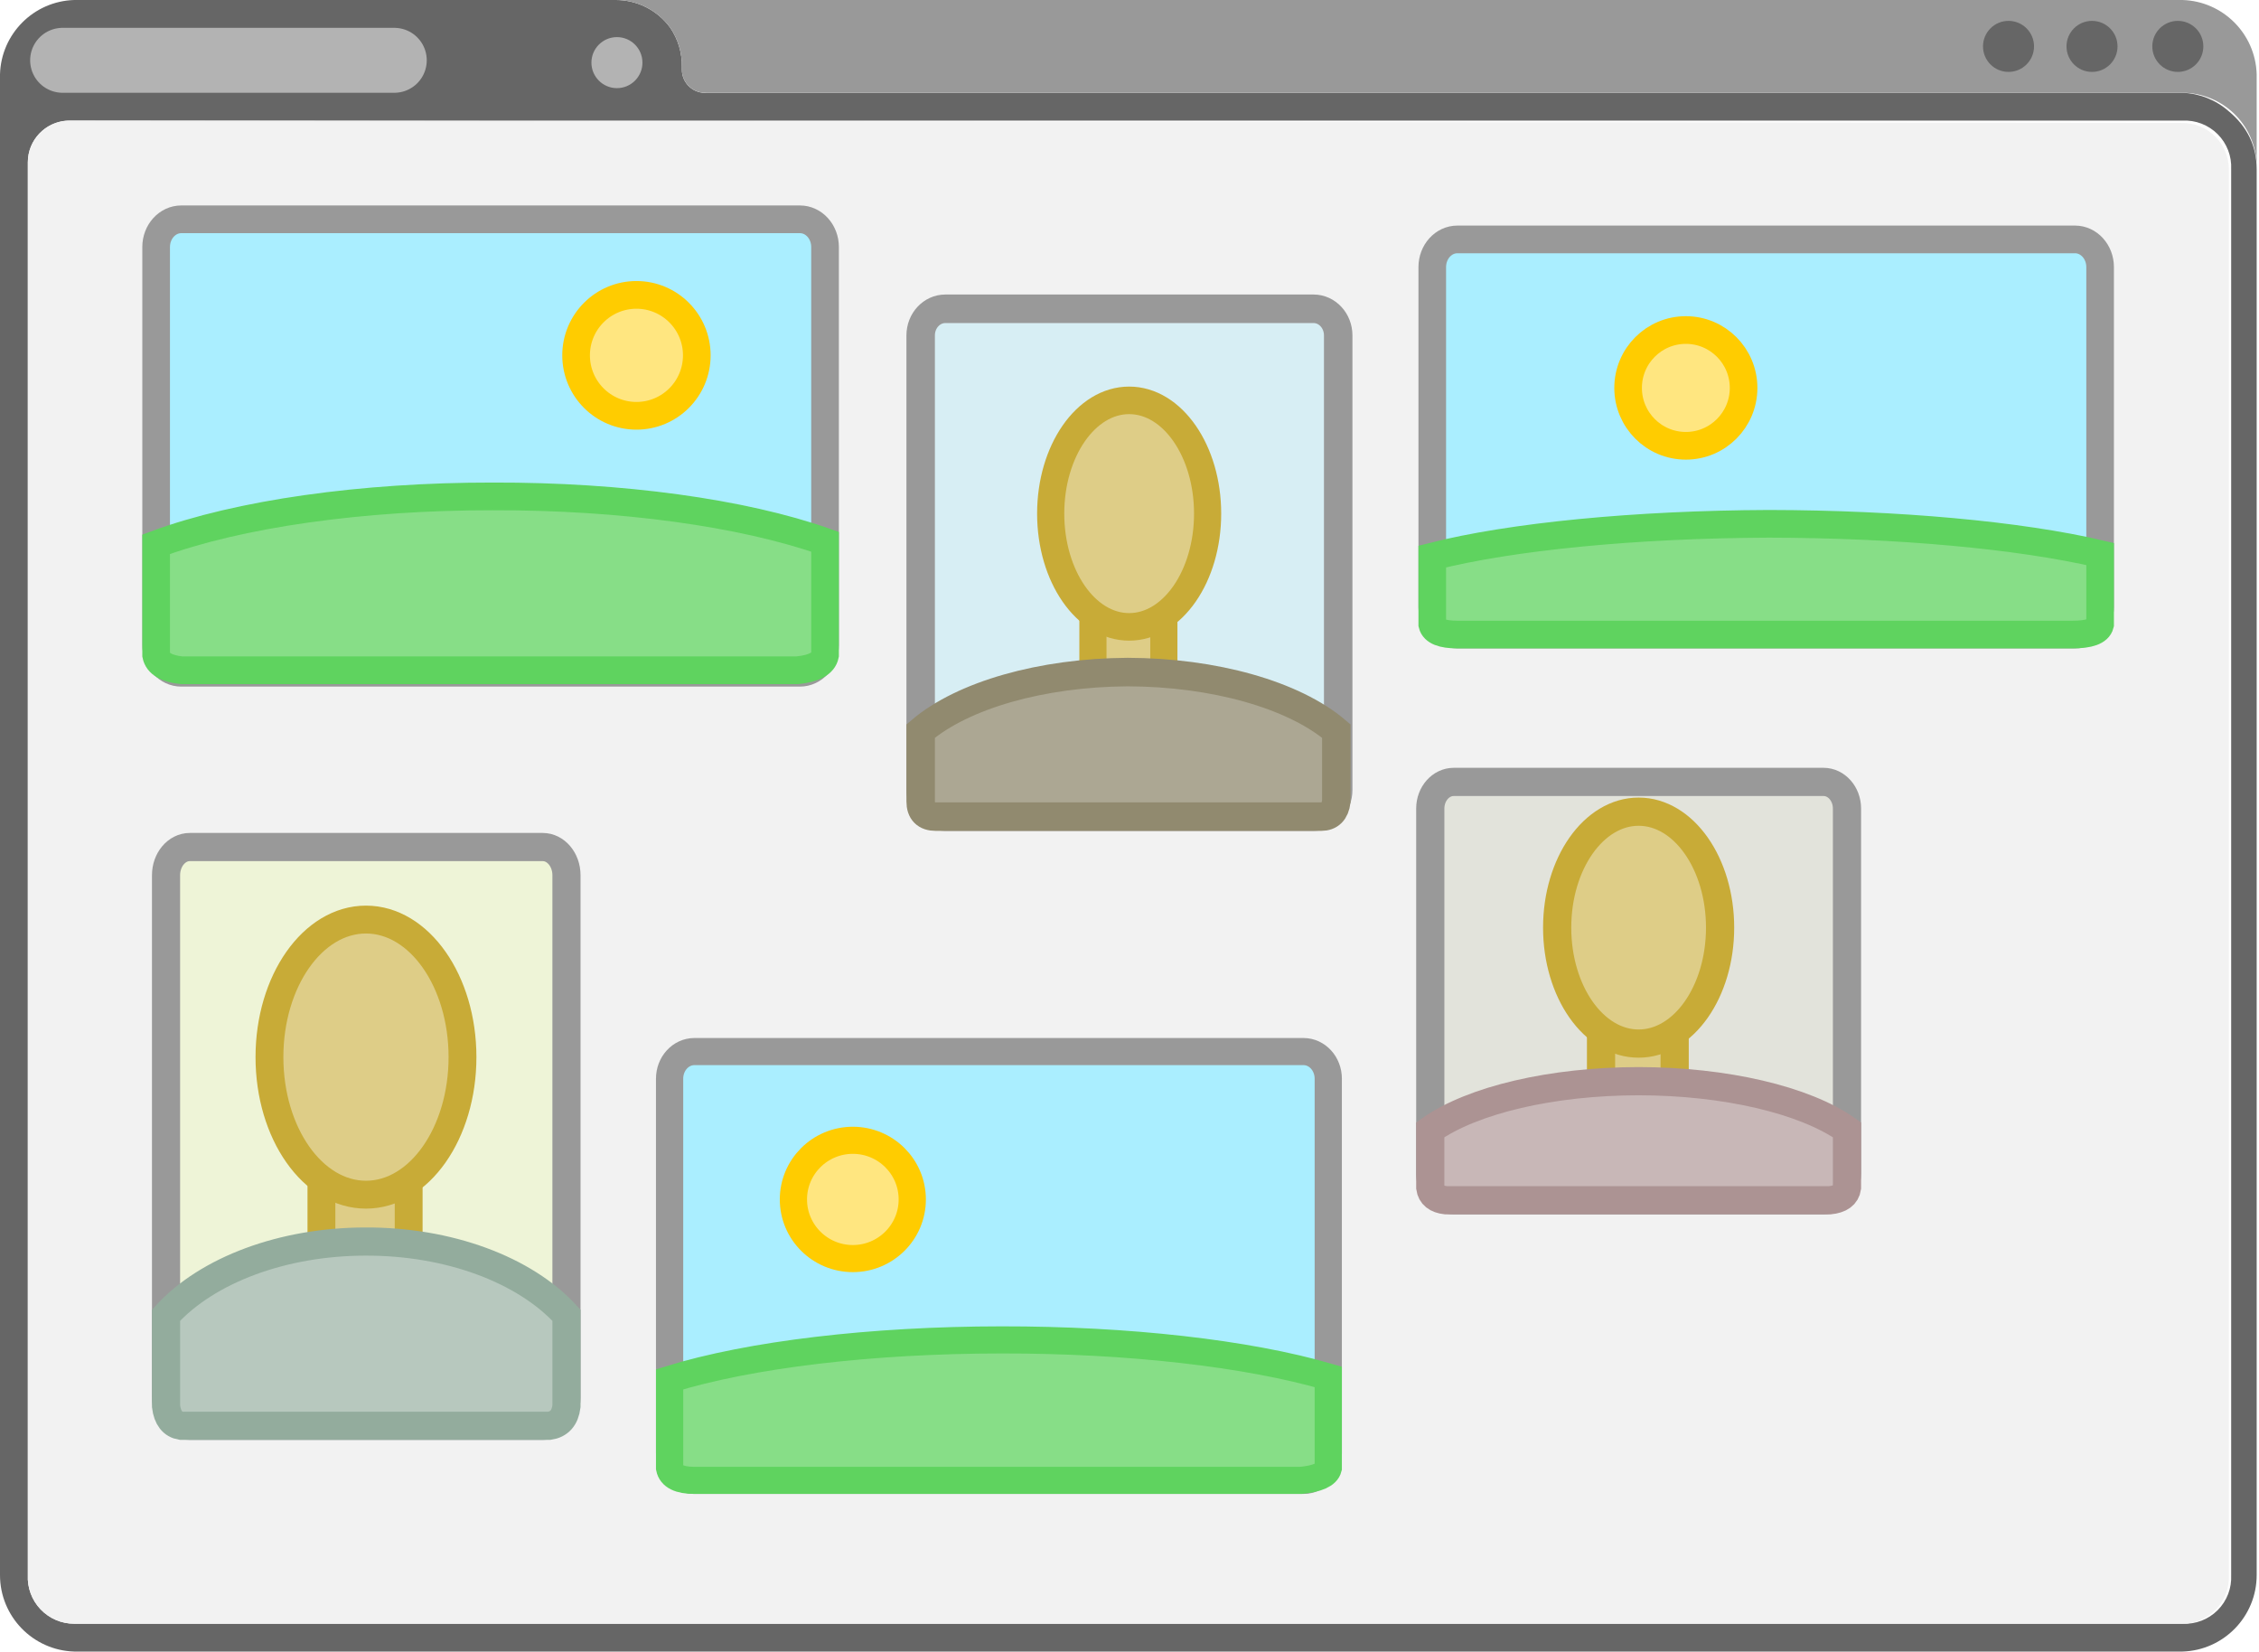
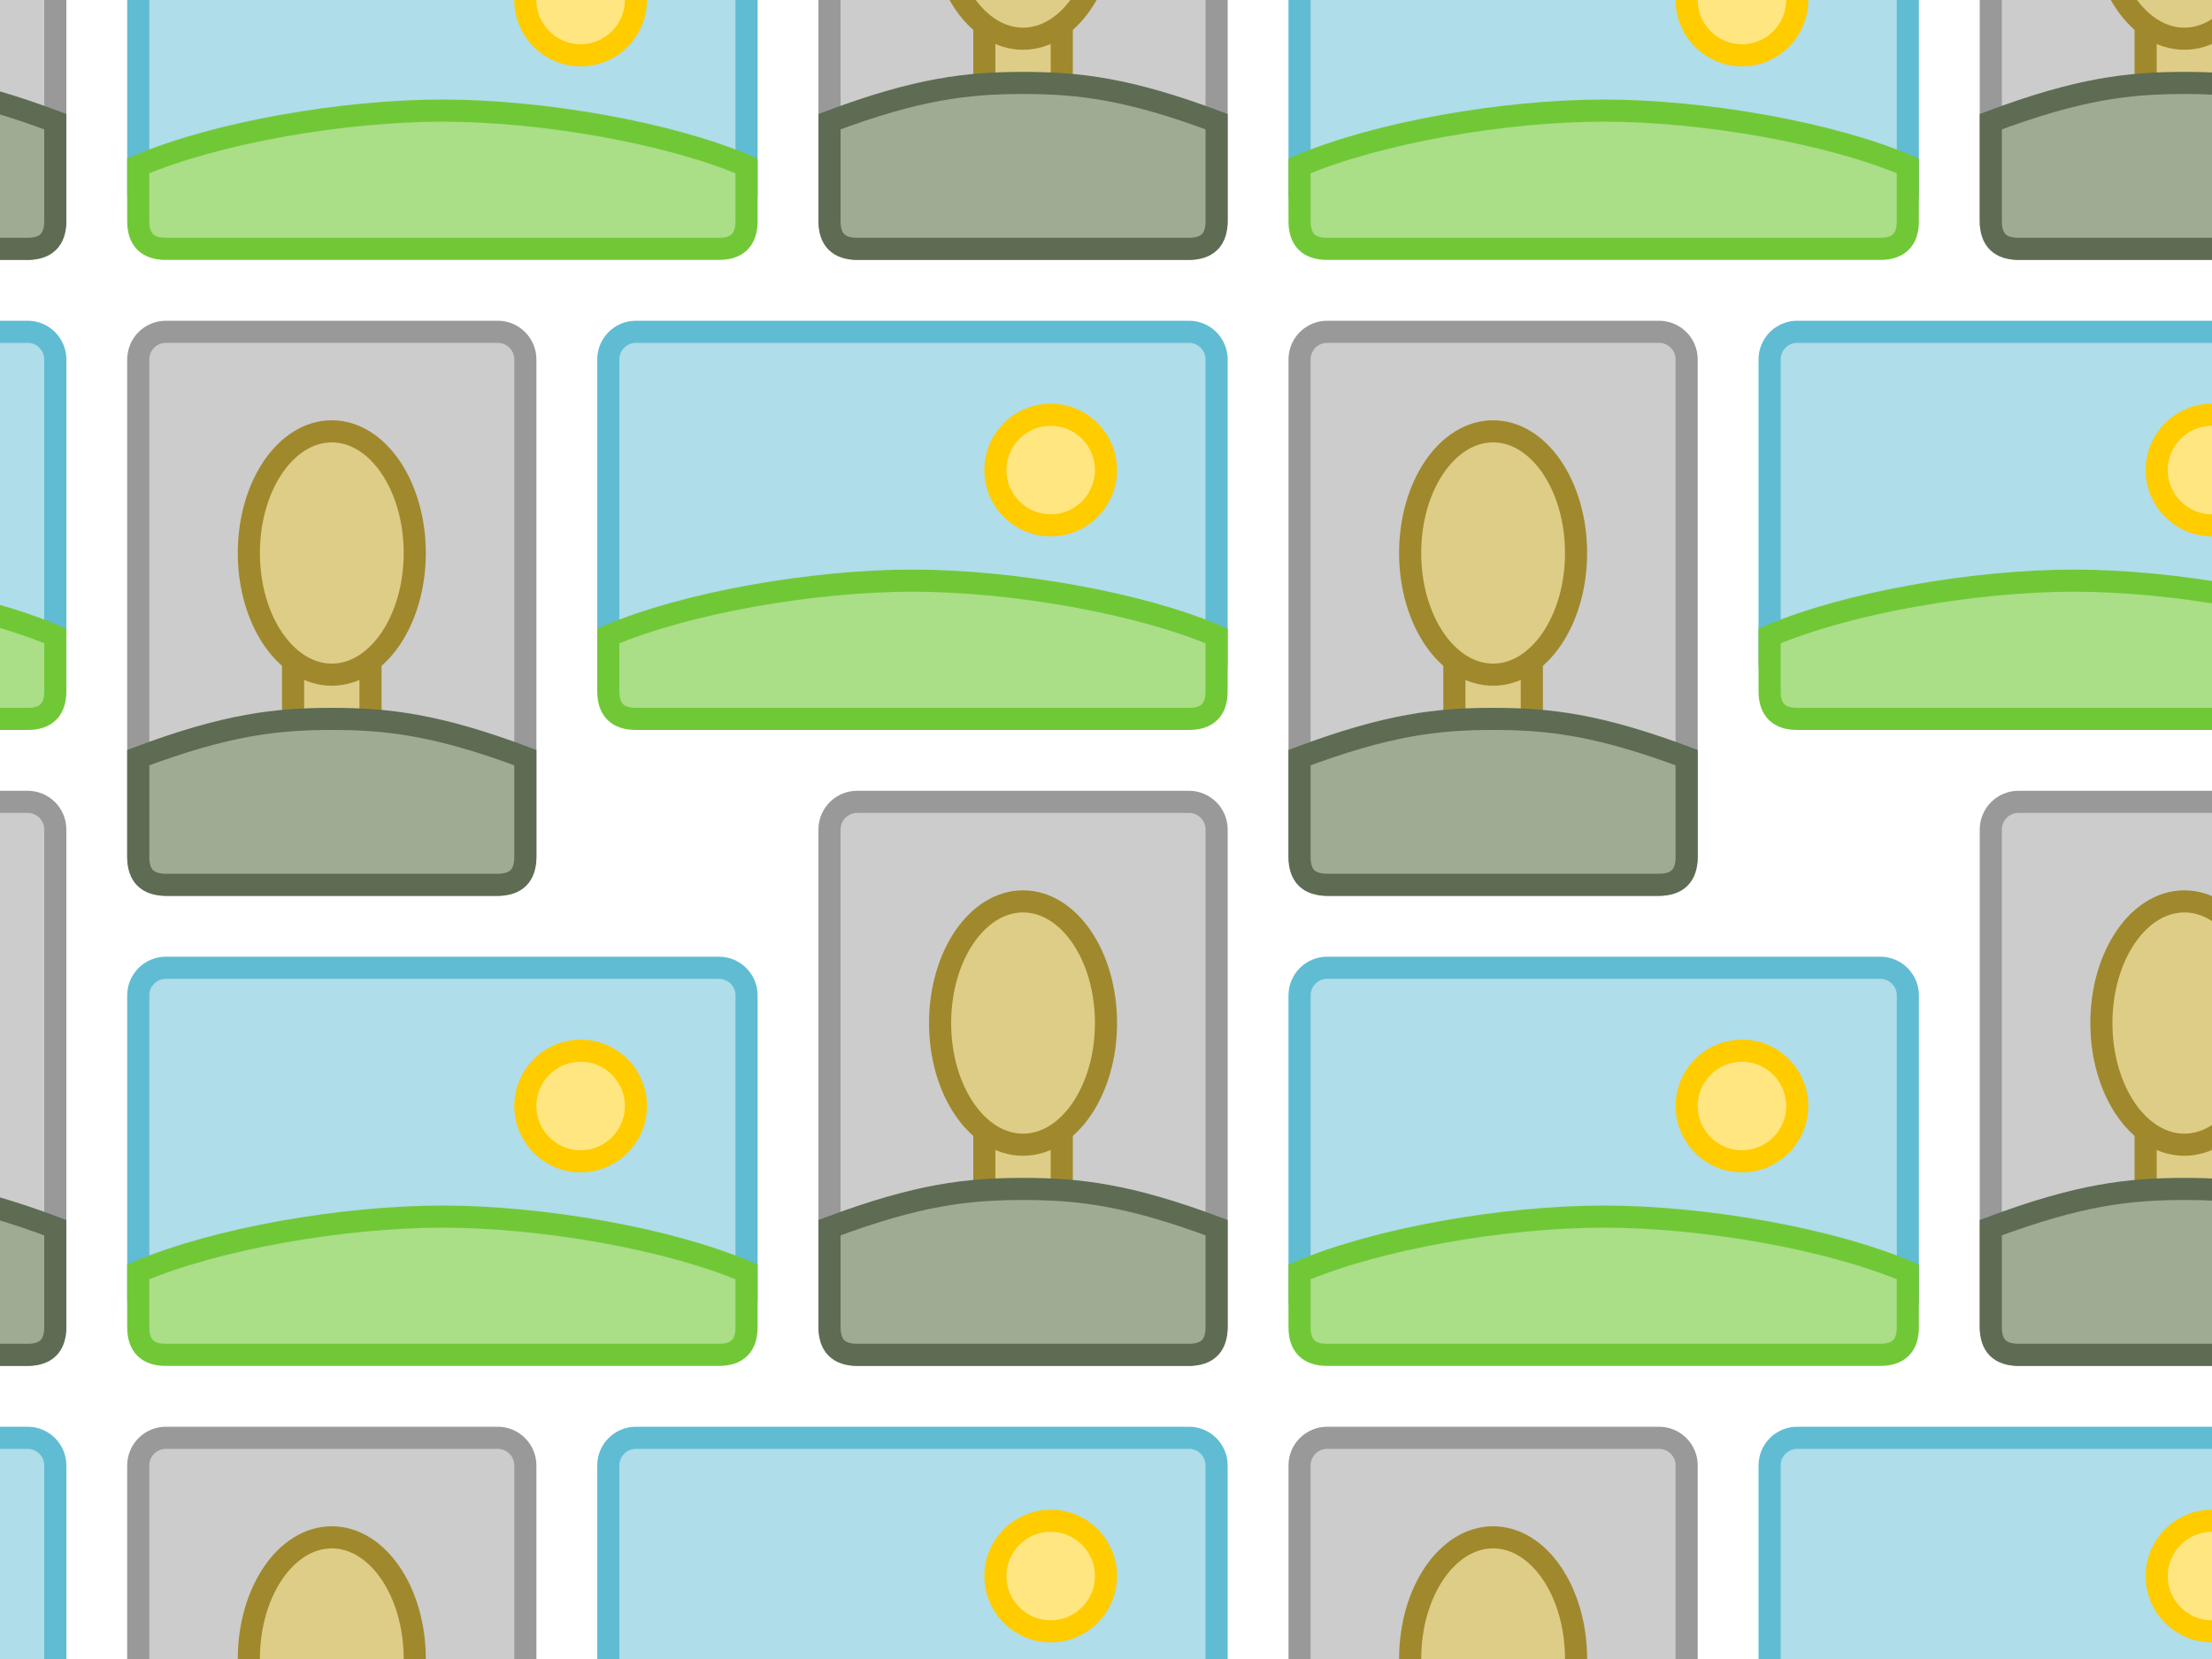
- <svg xmlns="http://www.w3.org/2000/svg" width="974" height="712">
-   <g transform="translate(-26 -28)">
-     <path fill="#666" d="M58 28a33 33 0 0 0-32 32v647a33 33 0 0 0 32 33h909a33 33 0 0 0 32-33V101q0-15-12-25a32 32 0 0 0-20-8H331a10 10 0 0 1-11-10v-1a29 29 0 0 0-5-17 29 29 0 0 0-24-12zm-3 52h912a20 20 0 0 1 21 21v606a20 20 0 0 1-21 21H58a20 20 0 0 1-20-21V98a18 18 0 0 1 17-18" />
-     <path fill="#f2f2f2" d="M56 80a18 18 0 0 0-18 18v609a20 20 0 0 0 20 21h909a20 20 0 0 0 20-21V101a20 20 0 0 0-20-20Z" />
-     <path fill="#999" d="M291 28a29 29 0 0 1 24 12 29 29 0 0 1 5 17v1a10 10 0 0 0 10 10h637a32 32 0 0 1 32 33V60a33 33 0 0 0-32-32z" />
-     <path fill="none" stroke="#b3b3b3" stroke-linecap="round" stroke-width="28" d="M53 54h143" />
-     <circle cx="292" cy="55" r="11" fill="#b3b3b3" />
-     <g fill="#666">
-       <circle cx="965" cy="48" r="11" />
-       <circle cx="928" cy="48" r="11" />
-       <circle cx="892" cy="48" r="11" />
+ <svg xmlns="http://www.w3.org/2000/svg" xmlns:xlink="http://www.w3.org/1999/xlink" width="400" height="300">
+   <g id="a" stroke-width="4" transform="translate(-9 24)">
+     <rect width="70" height="100" x="34" y="36" fill="#ccc" stroke="#999" rx="5" ry="5" />
+     <g fill="#decd87" stroke="#a0892c">
+       <rect width="14" height="16" x="62" y="92" rx="0" ry="0" />
+       <ellipse cx="69" cy="76" rx="15" ry="22" />
    </g>
+     <path fill="#9dac93" stroke="#5d6c53" d="M69 106c-10 0-19 1-35 7v18q0 5 5 5h60q5 0 5-5v-18c-16-6-25-7-35-7z" />
  </g>
-   <g stroke-linecap="round">
-     <g stroke-width="11" transform="matrix(1.08426 0 0 1.08601 -14 -127)">
-       <rect width="266" height="180" x="75" y="204" fill="#aef" stroke="#999" rx="10" ry="11" />
-       <circle cx="266" cy="258" r="24" fill="#ffe680" stroke="#fc0" />
-       <path fill="#87de87" stroke="#5fd35f" d="M209 314a171 51 0 0 0-134 19v44q1 5 10 6h245q10-1 11-6v-45a171 51 0 0 0-132-18Z" />
-     </g>
-     <g transform="matrix(.81831 0 0 .81998 86 38)">
-       <rect width="220" height="267" x="380" y="116" fill="#d7eef4" stroke="#999" stroke-width="15" rx="13" ry="14" />
-       <g fill="#decd87" stroke="#c8ab37" stroke-width="18" transform="matrix(.79503 0 0 .80466 82 70)">
-         <path d="M489 230h47v77h-47z" />
-         <ellipse cx="513" cy="191" rx="52" ry="74" />
-       </g>
-       <path fill="#aca793" stroke="#918a6f" stroke-width="15" d="M489 307a127 61 0 0 0-109 31v37q0 8 8 8h203q7 0 8-8v-37a127 61 0 0 0-110-31Z" />
-     </g>
-     <g stroke-width="11" transform="matrix(1.06765 0 0 1.06243 -117 -97)">
-       <rect width="266" height="174" x="380" y="518" fill="#aef" stroke="#999" rx="10" ry="11" />
-       <circle cx="454" cy="578" r="24" fill="#ffe680" stroke="#fc0" />
-       <path fill="#87de87" stroke="#5fd35f" d="M514 635a171 42 0 0 0-134 16v36q1 5 10 5h245q10-1 11-5v-37a171 42 0 0 0-132-15Z" />
-     </g>
-     <g stroke-width="11" transform="matrix(1.08254 0 0 1.08502 -124 -142)">
-       <rect width="266" height="157" x="685" y="226" fill="#aef" stroke="#999" rx="10" ry="11" />
-       <circle cx="786" cy="285" r="23" fill="#ffe680" stroke="#fc0" />
-       <path fill="#87de87" stroke="#5fd35f" d="M819 339a171 32 0 0 0-134 13v27q1 4 10 4h245q10 0 11-4v-28a171 32 0 0 0-132-12Z" />
-     </g>
-     <g stroke-width="18" transform="matrix(.67545 0 0 .6755 154 50)">
-       <rect width="266" height="267" x="685" y="425" fill="#e2e3db" stroke="#999" rx="15" ry="17" />
-       <g fill="#decd87" stroke="#c8ab37" transform="translate(0 19)">
-         <path d="M794 538h47v78h-47z" />
-         <ellipse cx="818" cy="499" rx="52" ry="74" />
-       </g>
-       <path fill="#c8b7b7" stroke="#ac9393" d="M818 616a153 61 0 0 0-133 31v37q1 7 10 8h245q10-1 11-8v-37a153 61 0 0 0-133-31Z" />
-     </g>
-     <g transform="matrix(.93326 0 0 .9345 -74 -32)">
-       <rect width="185" height="267" x="156" y="425" fill="#eef4d7" stroke="#999" stroke-width="13" rx="11" ry="13" />
-       <g fill="#decd87" stroke="#c8ab37" stroke-width="15" transform="translate(70 94)scale(.85755)">
-         <path d="M184 538h47v78h-47z" />
-         <ellipse cx="208" cy="499" rx="52" ry="74" />
-       </g>
-       <path fill="#b7c8be" stroke="#93ac9d" stroke-width="13" d="M248 607a107 69 0 0 0-92 34v42q1 8 7 9h170q7-1 8-9v-42a107 69 0 0 0-93-34z" />
-     </g>
+   <g id="b" stroke-width="4" transform="translate(-17 6)">
+     <rect width="110" height="65" x="127" y="54" fill="#afdde9" stroke="#5fbcd3" rx="5" ry="5" />
+     <circle cx="207" cy="79" r="10" fill="#ffe680" stroke="#fc0" />
+     <path fill="#aade87" stroke="#71c837" d="M182 99c-18 0-41 4-55 10v10q0 5 5 5h100q5 0 5-5v-10c-14-6-37-10-55-10z" />
  </g>
+   <use xlink:href="#a" transform="translate(125 85)" />
+   <use xlink:href="#b" transform="translate(-85 115)" />
+   <use xlink:href="#a" transform="translate(210)" />
+   <use xlink:href="#b" transform="translate(210)" />
+   <use xlink:href="#b" transform="translate(125 115)" />
+   <use xlink:href="#a" transform="translate(335 85)" />
+   <use xlink:href="#b" transform="translate(-210)" />
+   <use xlink:href="#a" transform="translate(-85 85)" />
+   <use xlink:href="#b" transform="translate(-85 -85)" />
+   <use xlink:href="#a" transform="translate(-85 -115)" />
+   <use xlink:href="#a" transform="translate(125 -115)" />
+   <use xlink:href="#b" transform="translate(125 -85)" />
+   <use xlink:href="#a" transform="translate(335 -115)" />
+   <use xlink:href="#a" transform="translate(0 200)" />
+   <use xlink:href="#b" transform="translate(0 200)" />
+   <use xlink:href="#b" transform="translate(-210 200)" />
+   <use xlink:href="#a" transform="translate(210 200)" />
+   <use xlink:href="#b" transform="translate(210 200)" />
</svg>
